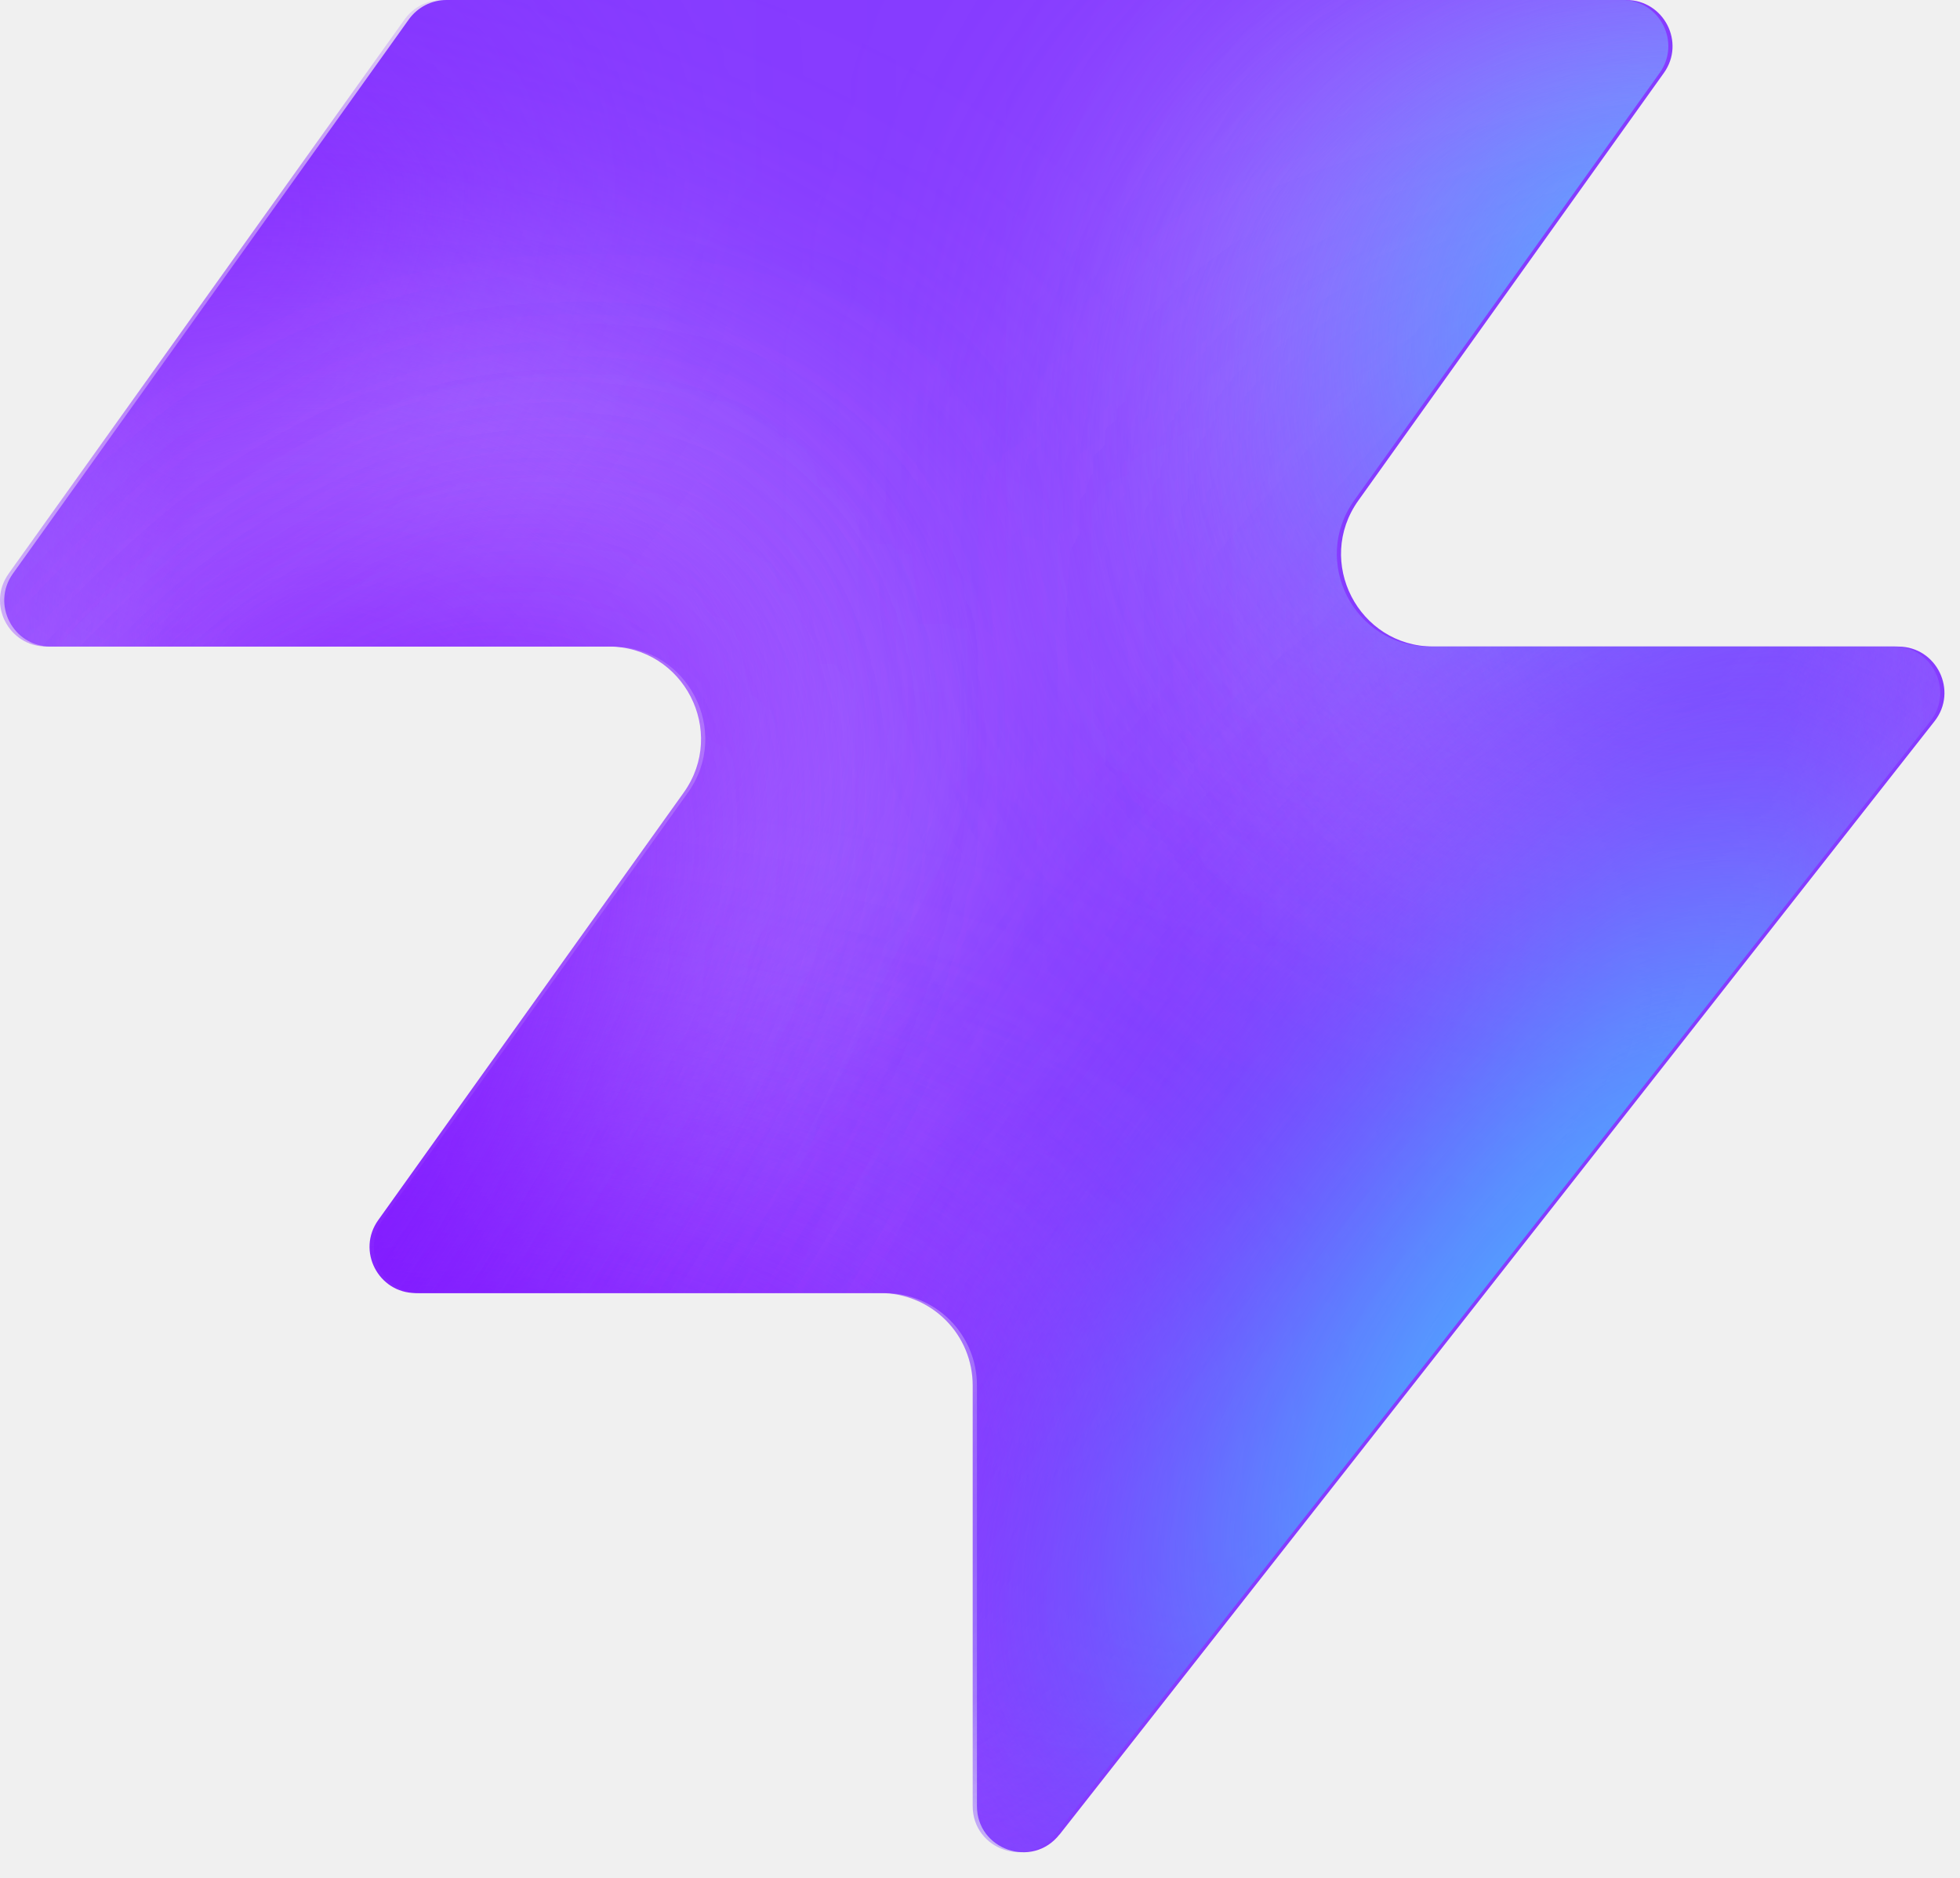
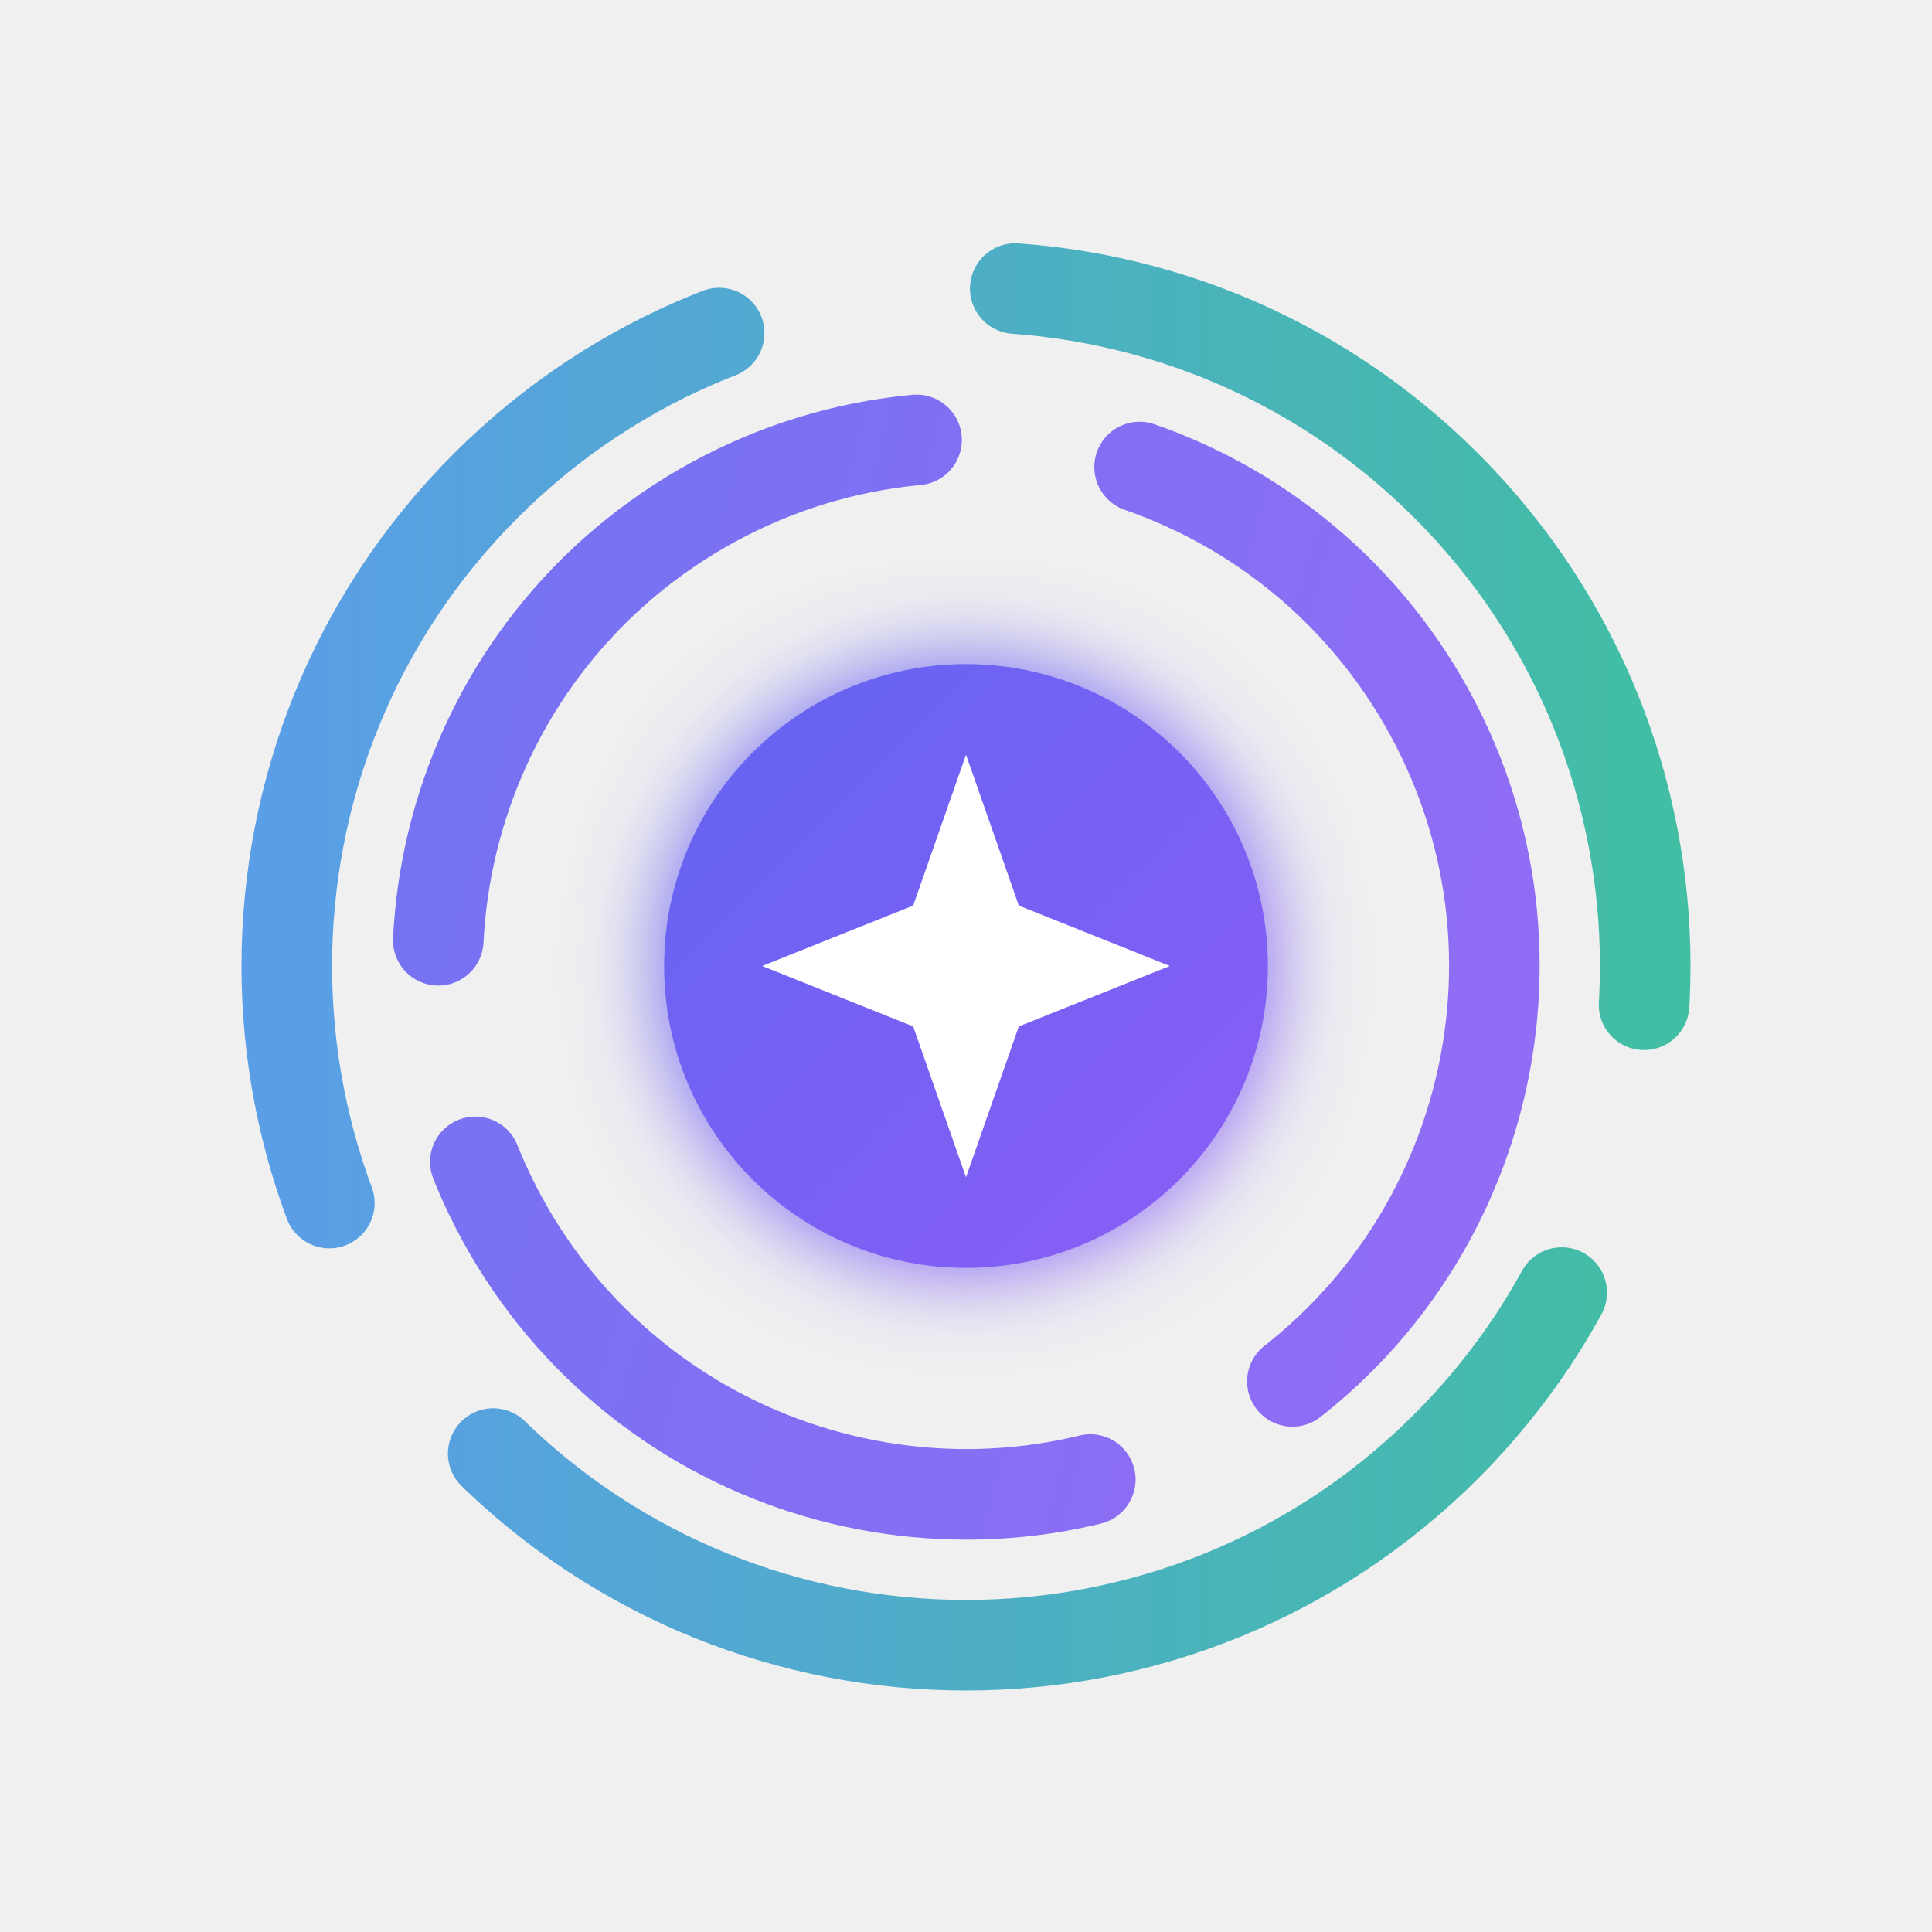
- <svg xmlns="http://www.w3.org/2000/svg" width="48" height="46" fill="none" viewBox="0 0 48 46">
-   <path fill="#863bff" d="M25.946 44.938c-.664.845-2.021.375-2.021-.698V33.937a2.26 2.26 0 0 0-2.262-2.262H10.287c-.92 0-1.456-1.04-.92-1.788l7.48-10.471c1.07-1.497 0-3.578-1.842-3.578H1.237c-.92 0-1.456-1.04-.92-1.788L10.013.474c.214-.297.556-.474.92-.474h28.894c.92 0 1.456 1.04.92 1.788l-7.48 10.471c-1.07 1.498 0 3.579 1.842 3.579h11.377c.943 0 1.473 1.088.89 1.83L25.947 44.94z" style="fill:#863bff;fill:color(display-p3 .525 .23 1);fill-opacity:1" />
-   <mask id="a" width="48" height="46" x="0" y="0" maskUnits="userSpaceOnUse" style="mask-type:alpha">
-     <path fill="#000" d="M25.842 44.938c-.664.844-2.021.375-2.021-.698V33.937a2.26 2.26 0 0 0-2.262-2.262H10.183c-.92 0-1.456-1.04-.92-1.788l7.48-10.471c1.07-1.498 0-3.579-1.842-3.579H1.133c-.92 0-1.456-1.04-.92-1.787L9.91.473c.214-.297.556-.474.92-.474h28.894c.92 0 1.456 1.04.92 1.788l-7.48 10.471c-1.07 1.498 0 3.578 1.842 3.578h11.377c.943 0 1.473 1.088.89 1.832L25.843 44.94z" style="fill:#000;fill-opacity:1" />
-   </mask>
-   <g mask="url(#a)">
-     <g filter="url(#b)">
-       <ellipse cx="5.508" cy="14.704" fill="#ede6ff" rx="5.508" ry="14.704" style="fill:#ede6ff;fill:color(display-p3 .927 .903 1);fill-opacity:1" transform="matrix(.00324 1 1 -.00324 -4.47 31.516)" />
-     </g>
-     <g filter="url(#c)">
-       <ellipse cx="10.399" cy="29.851" fill="#ede6ff" rx="10.399" ry="29.851" style="fill:#ede6ff;fill:color(display-p3 .927 .903 1);fill-opacity:1" transform="matrix(.00324 1 1 -.00324 -39.328 7.883)" />
-     </g>
-     <g filter="url(#d)">
-       <ellipse cx="5.508" cy="30.487" fill="#7e14ff" rx="5.508" ry="30.487" style="fill:#7e14ff;fill:color(display-p3 .492 .077 1);fill-opacity:1" transform="rotate(89.814 -25.913 -14.639)scale(1 -1)" />
-     </g>
-     <g filter="url(#e)">
-       <ellipse cx="5.508" cy="30.599" fill="#7e14ff" rx="5.508" ry="30.599" style="fill:#7e14ff;fill:color(display-p3 .492 .077 1);fill-opacity:1" transform="rotate(89.814 -32.644 -3.334)scale(1 -1)" />
-     </g>
-     <g filter="url(#f)">
-       <ellipse cx="5.508" cy="30.599" fill="#7e14ff" rx="5.508" ry="30.599" style="fill:#7e14ff;fill:color(display-p3 .492 .077 1);fill-opacity:1" transform="matrix(.00324 1 1 -.00324 -34.34 30.47)" />
-     </g>
-     <g filter="url(#g)">
-       <ellipse cx="14.072" cy="22.078" fill="#ede6ff" rx="14.072" ry="22.078" style="fill:#ede6ff;fill:color(display-p3 .927 .903 1);fill-opacity:1" transform="rotate(93.35 24.506 48.493)scale(-1 1)" />
-     </g>
-     <g filter="url(#h)">
-       <ellipse cx="3.47" cy="21.501" fill="#7e14ff" rx="3.47" ry="21.501" style="fill:#7e14ff;fill:color(display-p3 .492 .077 1);fill-opacity:1" transform="rotate(89.009 28.708 47.59)scale(-1 1)" />
-     </g>
-     <g filter="url(#i)">
-       <ellipse cx="3.47" cy="21.501" fill="#7e14ff" rx="3.47" ry="21.501" style="fill:#7e14ff;fill:color(display-p3 .492 .077 1);fill-opacity:1" transform="rotate(89.009 28.708 47.59)scale(-1 1)" />
-     </g>
-     <g filter="url(#j)">
-       <ellipse cx=".387" cy="8.972" fill="#7e14ff" rx="4.407" ry="29.108" style="fill:#7e14ff;fill:color(display-p3 .492 .077 1);fill-opacity:1" transform="rotate(39.51 .387 8.972)" />
-     </g>
-     <g filter="url(#k)">
-       <ellipse cx="47.523" cy="-6.092" fill="#7e14ff" rx="4.407" ry="29.108" style="fill:#7e14ff;fill:color(display-p3 .492 .077 1);fill-opacity:1" transform="rotate(37.892 47.523 -6.092)" />
-     </g>
-     <g filter="url(#l)">
-       <ellipse cx="41.412" cy="6.333" fill="#47bfff" rx="5.971" ry="9.665" style="fill:#47bfff;fill:color(display-p3 .28 .748 1);fill-opacity:1" transform="rotate(37.892 41.412 6.333)" />
-     </g>
-     <g filter="url(#m)">
-       <ellipse cx="-1.879" cy="38.332" fill="#7e14ff" rx="4.407" ry="29.108" style="fill:#7e14ff;fill:color(display-p3 .492 .077 1);fill-opacity:1" transform="rotate(37.892 -1.88 38.332)" />
-     </g>
-     <g filter="url(#n)">
-       <ellipse cx="-1.879" cy="38.332" fill="#7e14ff" rx="4.407" ry="29.108" style="fill:#7e14ff;fill:color(display-p3 .492 .077 1);fill-opacity:1" transform="rotate(37.892 -1.88 38.332)" />
-     </g>
-     <g filter="url(#o)">
-       <ellipse cx="35.651" cy="29.907" fill="#7e14ff" rx="4.407" ry="29.108" style="fill:#7e14ff;fill:color(display-p3 .492 .077 1);fill-opacity:1" transform="rotate(37.892 35.651 29.907)" />
-     </g>
-     <g filter="url(#p)">
-       <ellipse cx="38.418" cy="32.4" fill="#47bfff" rx="5.971" ry="15.297" style="fill:#47bfff;fill:color(display-p3 .28 .748 1);fill-opacity:1" transform="rotate(37.892 38.418 32.4)" />
-     </g>
-   </g>
+ <svg xmlns="http://www.w3.org/2000/svg" viewBox="0 0 256 256">
  <defs>
-     <filter id="b" width="60.045" height="41.654" x="-19.77" y="16.149" color-interpolation-filters="sRGB" filterUnits="userSpaceOnUse">
-       <feFlood flood-opacity="0" result="BackgroundImageFix" />
-       <feBlend in="SourceGraphic" in2="BackgroundImageFix" result="shape" />
-       <feGaussianBlur result="effect1_foregroundBlur_2002_17158" stdDeviation="7.659" />
-     </filter>
-     <filter id="c" width="90.34" height="51.437" x="-54.613" y="-7.533" color-interpolation-filters="sRGB" filterUnits="userSpaceOnUse">
-       <feFlood flood-opacity="0" result="BackgroundImageFix" />
-       <feBlend in="SourceGraphic" in2="BackgroundImageFix" result="shape" />
-       <feGaussianBlur result="effect1_foregroundBlur_2002_17158" stdDeviation="7.659" />
-     </filter>
-     <filter id="d" width="79.355" height="29.4" x="-49.64" y="2.03" color-interpolation-filters="sRGB" filterUnits="userSpaceOnUse">
-       <feFlood flood-opacity="0" result="BackgroundImageFix" />
-       <feBlend in="SourceGraphic" in2="BackgroundImageFix" result="shape" />
-       <feGaussianBlur result="effect1_foregroundBlur_2002_17158" stdDeviation="4.596" />
-     </filter>
-     <filter id="e" width="79.579" height="29.4" x="-45.045" y="20.029" color-interpolation-filters="sRGB" filterUnits="userSpaceOnUse">
-       <feFlood flood-opacity="0" result="BackgroundImageFix" />
-       <feBlend in="SourceGraphic" in2="BackgroundImageFix" result="shape" />
-       <feGaussianBlur result="effect1_foregroundBlur_2002_17158" stdDeviation="4.596" />
-     </filter>
-     <filter id="f" width="79.579" height="29.4" x="-43.513" y="21.178" color-interpolation-filters="sRGB" filterUnits="userSpaceOnUse">
-       <feFlood flood-opacity="0" result="BackgroundImageFix" />
-       <feBlend in="SourceGraphic" in2="BackgroundImageFix" result="shape" />
-       <feGaussianBlur result="effect1_foregroundBlur_2002_17158" stdDeviation="4.596" />
-     </filter>
-     <filter id="g" width="74.749" height="58.852" x="15.756" y="-17.901" color-interpolation-filters="sRGB" filterUnits="userSpaceOnUse">
-       <feFlood flood-opacity="0" result="BackgroundImageFix" />
-       <feBlend in="SourceGraphic" in2="BackgroundImageFix" result="shape" />
-       <feGaussianBlur result="effect1_foregroundBlur_2002_17158" stdDeviation="7.659" />
-     </filter>
-     <filter id="h" width="61.377" height="25.362" x="23.548" y="2.284" color-interpolation-filters="sRGB" filterUnits="userSpaceOnUse">
-       <feFlood flood-opacity="0" result="BackgroundImageFix" />
-       <feBlend in="SourceGraphic" in2="BackgroundImageFix" result="shape" />
-       <feGaussianBlur result="effect1_foregroundBlur_2002_17158" stdDeviation="4.596" />
-     </filter>
-     <filter id="i" width="61.377" height="25.362" x="23.548" y="2.284" color-interpolation-filters="sRGB" filterUnits="userSpaceOnUse">
-       <feFlood flood-opacity="0" result="BackgroundImageFix" />
-       <feBlend in="SourceGraphic" in2="BackgroundImageFix" result="shape" />
-       <feGaussianBlur result="effect1_foregroundBlur_2002_17158" stdDeviation="4.596" />
-     </filter>
-     <filter id="j" width="56.045" height="63.649" x="-27.636" y="-22.853" color-interpolation-filters="sRGB" filterUnits="userSpaceOnUse">
-       <feFlood flood-opacity="0" result="BackgroundImageFix" />
-       <feBlend in="SourceGraphic" in2="BackgroundImageFix" result="shape" />
-       <feGaussianBlur result="effect1_foregroundBlur_2002_17158" stdDeviation="4.596" />
-     </filter>
-     <filter id="k" width="54.814" height="64.646" x="20.116" y="-38.415" color-interpolation-filters="sRGB" filterUnits="userSpaceOnUse">
-       <feFlood flood-opacity="0" result="BackgroundImageFix" />
-       <feBlend in="SourceGraphic" in2="BackgroundImageFix" result="shape" />
-       <feGaussianBlur result="effect1_foregroundBlur_2002_17158" stdDeviation="4.596" />
-     </filter>
-     <filter id="l" width="33.541" height="35.313" x="24.641" y="-11.323" color-interpolation-filters="sRGB" filterUnits="userSpaceOnUse">
-       <feFlood flood-opacity="0" result="BackgroundImageFix" />
-       <feBlend in="SourceGraphic" in2="BackgroundImageFix" result="shape" />
-       <feGaussianBlur result="effect1_foregroundBlur_2002_17158" stdDeviation="4.596" />
-     </filter>
-     <filter id="m" width="54.814" height="64.646" x="-29.286" y="6.009" color-interpolation-filters="sRGB" filterUnits="userSpaceOnUse">
-       <feFlood flood-opacity="0" result="BackgroundImageFix" />
-       <feBlend in="SourceGraphic" in2="BackgroundImageFix" result="shape" />
-       <feGaussianBlur result="effect1_foregroundBlur_2002_17158" stdDeviation="4.596" />
-     </filter>
-     <filter id="n" width="54.814" height="64.646" x="-29.286" y="6.009" color-interpolation-filters="sRGB" filterUnits="userSpaceOnUse">
-       <feFlood flood-opacity="0" result="BackgroundImageFix" />
-       <feBlend in="SourceGraphic" in2="BackgroundImageFix" result="shape" />
-       <feGaussianBlur result="effect1_foregroundBlur_2002_17158" stdDeviation="4.596" />
-     </filter>
-     <filter id="o" width="54.814" height="64.646" x="8.244" y="-2.416" color-interpolation-filters="sRGB" filterUnits="userSpaceOnUse">
-       <feFlood flood-opacity="0" result="BackgroundImageFix" />
-       <feBlend in="SourceGraphic" in2="BackgroundImageFix" result="shape" />
-       <feGaussianBlur result="effect1_foregroundBlur_2002_17158" stdDeviation="4.596" />
-     </filter>
-     <filter id="p" width="39.409" height="43.623" x="18.713" y="10.588" color-interpolation-filters="sRGB" filterUnits="userSpaceOnUse">
-       <feFlood flood-opacity="0" result="BackgroundImageFix" />
-       <feBlend in="SourceGraphic" in2="BackgroundImageFix" result="shape" />
-       <feGaussianBlur result="effect1_foregroundBlur_2002_17158" stdDeviation="4.596" />
+     <linearGradient id="coreGradient" x1="0%" y1="0%" x2="100%" y2="100%">
+       <stop offset="0%" stop-color="#6366F1" />
+       <stop offset="100%" stop-color="#8B5CF6" />
+     </linearGradient>
+     <linearGradient id="ringGradient" x1="100%" y1="0%" x2="0%" y2="100%">
+       <stop offset="0%" stop-color="#10B981" />
+       <stop offset="100%" stop-color="#3B82F6" />
+     </linearGradient>
+     <filter id="glow" x="-20%" y="-20%" width="140%" height="140%">
+       <feGaussianBlur stdDeviation="6" result="blur" />
+       <feComposite in="SourceGraphic" in2="blur" operator="over" />
    </filter>
  </defs>
+   <circle cx="128" cy="128" r="90" fill="none" stroke="url(#ringGradient)" stroke-width="12" stroke-dasharray="140 40" stroke-linecap="round" transform="rotate(45 128 128)" opacity="0.8" />
+   <circle cx="128" cy="128" r="70" fill="none" stroke="url(#coreGradient)" stroke-width="12" stroke-dasharray="100 30" stroke-linecap="round" transform="rotate(-30 128 128)" opacity="0.9" />
+   <circle cx="128" cy="128" r="40" fill="url(#coreGradient)" filter="url(#glow)" />
+   <path d="M128 100 L135 120 L155 128 L135 136 L128 156 L121 136 L101 128 L121 120 Z" fill="#ffffff" />
</svg>
